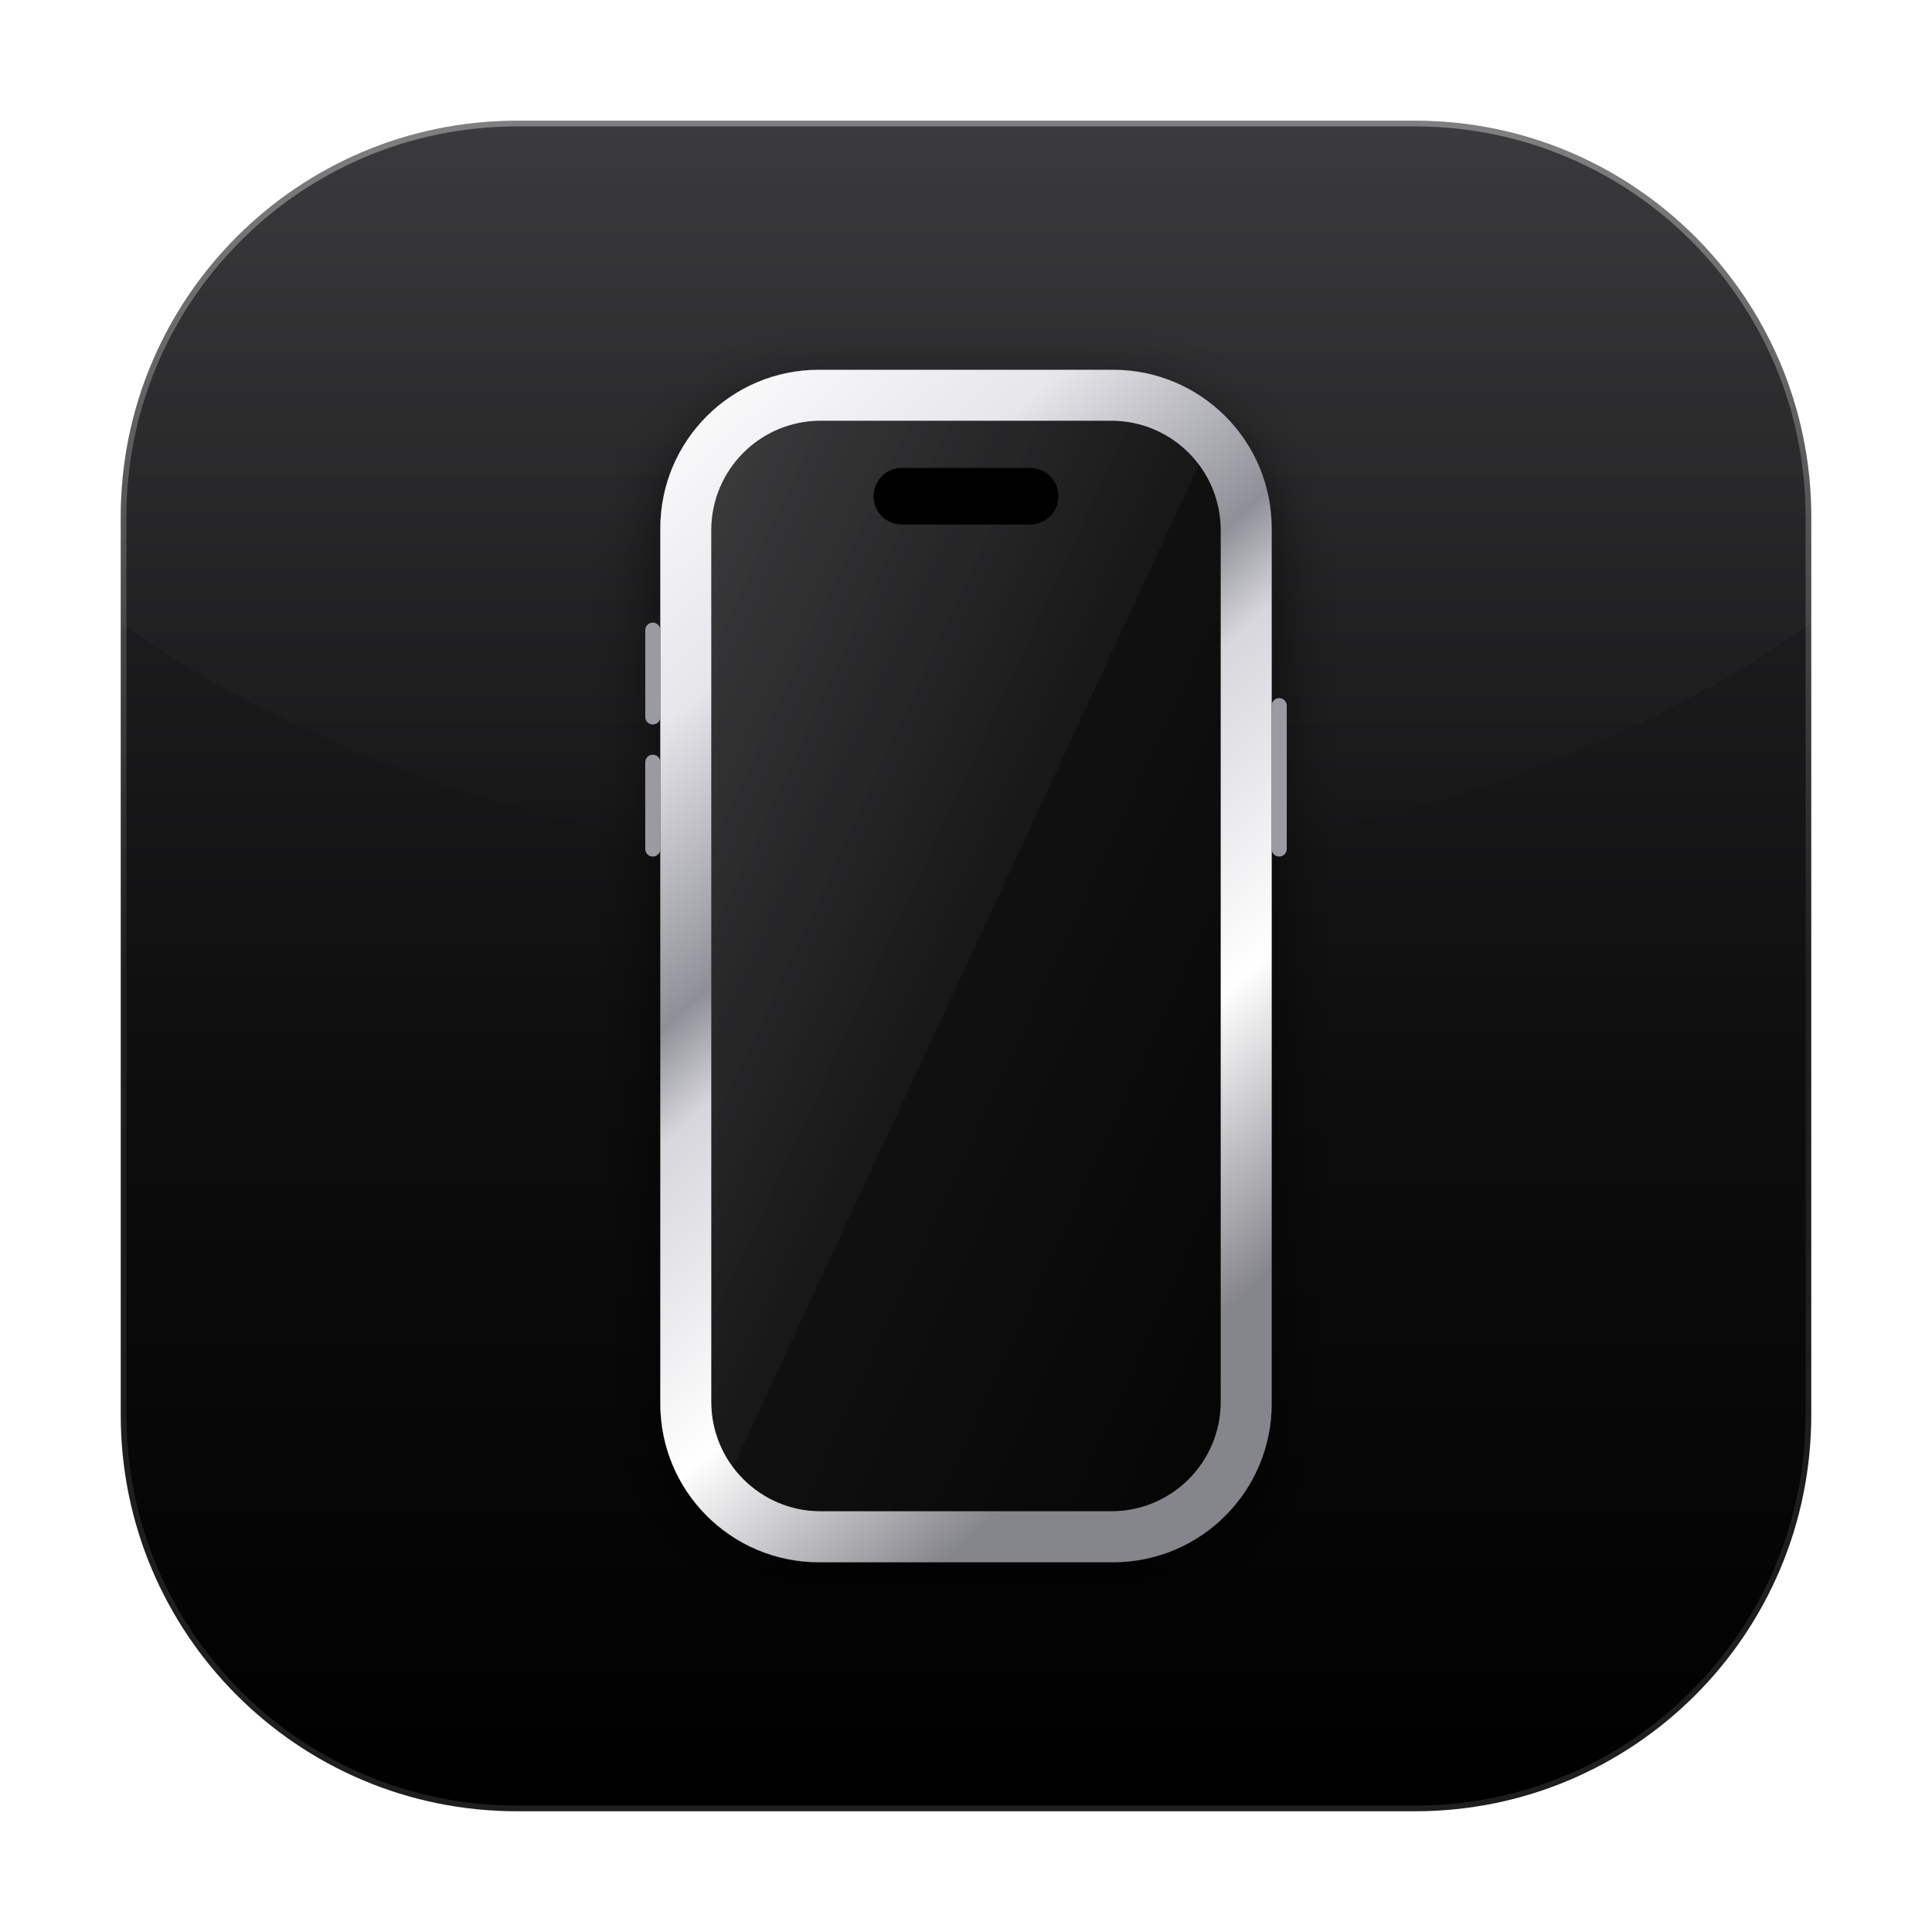
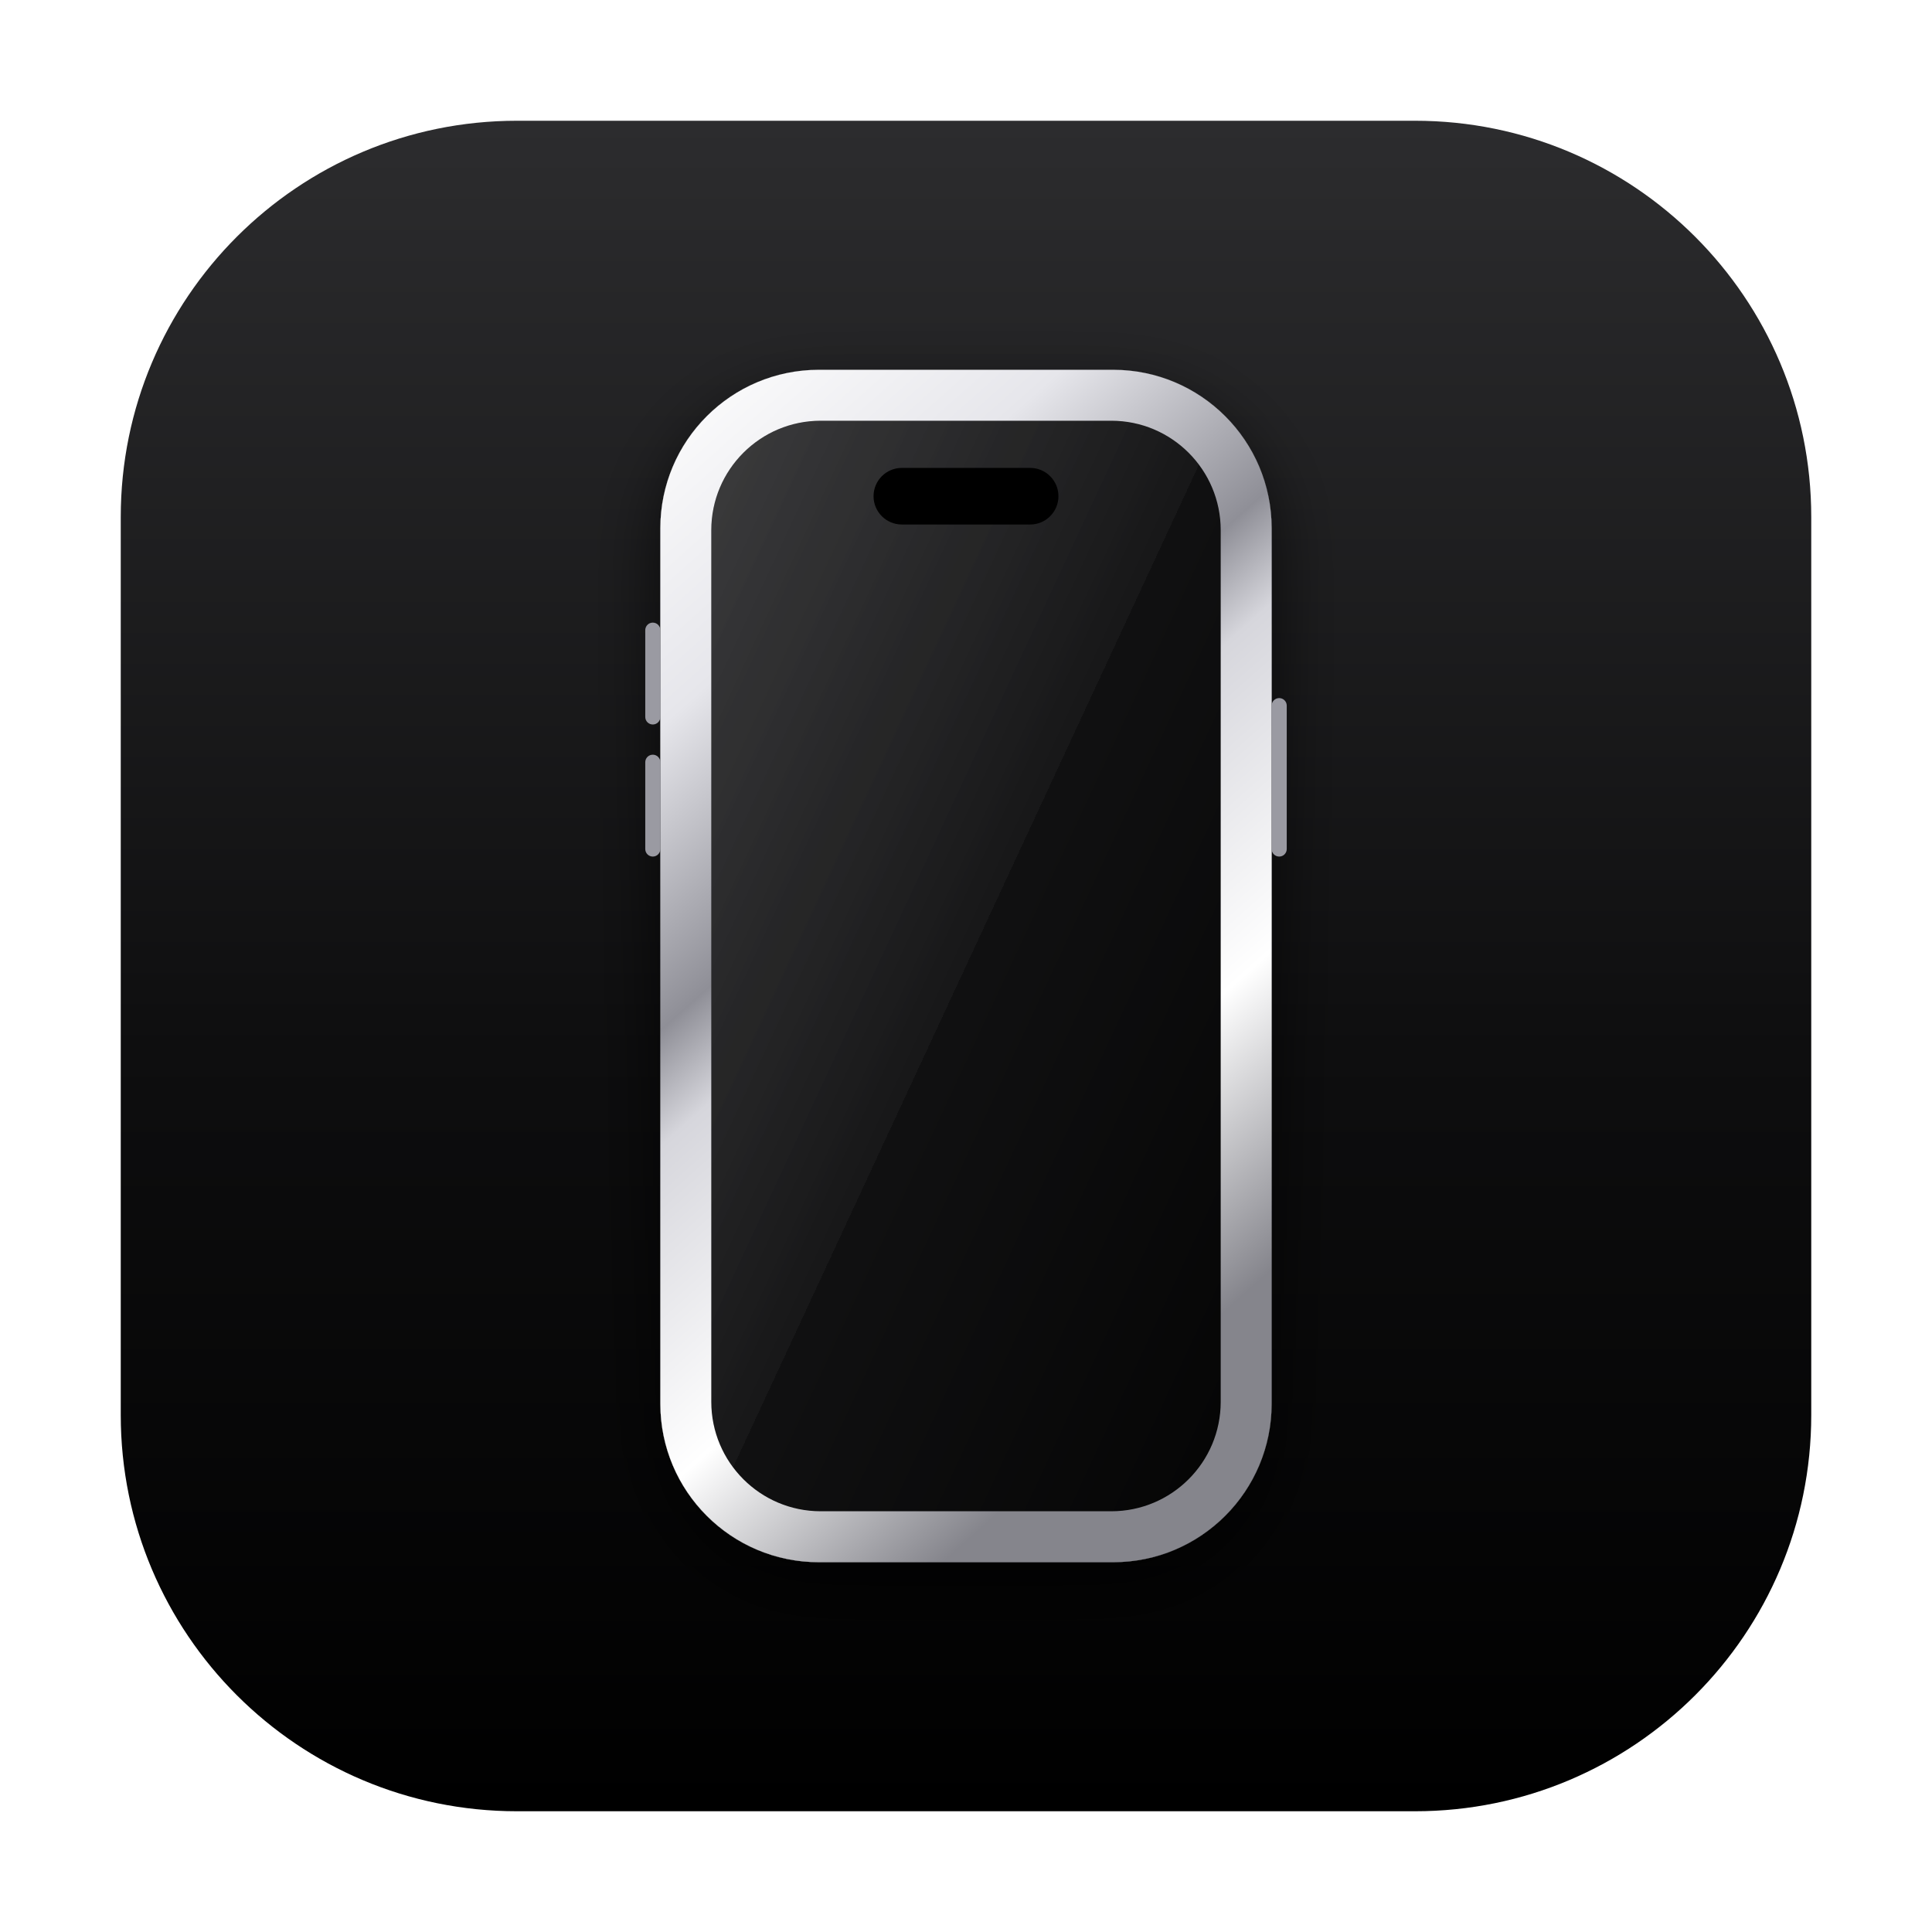
<svg xmlns="http://www.w3.org/2000/svg" viewBox="0 0 1024 1024" width="1024" height="1024">
  <defs>
    <linearGradient id="bg" x1="0" y1="0" x2="0" y2="1">
      <stop offset="0" stop-color="#2c2c2e" />
      <stop offset="0.55" stop-color="#0e0e0f" />
      <stop offset="1" stop-color="#000" />
    </linearGradient>
    <linearGradient id="gloss" x1="0" y1="0" x2="0" y2="1">
      <stop offset="0" stop-color="#fff" stop-opacity="0.15" />
      <stop offset="1" stop-color="#fff" stop-opacity="0" />
    </linearGradient>
    <linearGradient id="rim" x1="0" y1="0" x2="0" y2="1">
      <stop offset="0" stop-color="#fff" stop-opacity="0.35" />
      <stop offset="0.5" stop-color="#fff" stop-opacity="0.06" />
      <stop offset="1" stop-color="#fff" stop-opacity="0.12" />
    </linearGradient>
    <linearGradient id="silver" x1="0" y1="0" x2="0.45" y2="1">
      <stop offset="0" stop-color="#ffffff" />
      <stop offset="0.25" stop-color="#e6e6eb" />
      <stop offset="0.46" stop-color="#8f8f97" />
      <stop offset="0.54" stop-color="#d6d6dc" />
      <stop offset="0.78" stop-color="#ffffff" />
      <stop offset="1" stop-color="#85858c" />
    </linearGradient>
    <linearGradient id="screen" x1="0" y1="0" x2="1" y2="1">
      <stop offset="0" stop-color="#1c1c1e" />
      <stop offset="1" stop-color="#050505" />
    </linearGradient>
    <linearGradient id="glare" x1="0" y1="0" x2="1" y2="1">
      <stop offset="0" stop-color="#fff" stop-opacity="0.14" />
      <stop offset="0.5" stop-color="#fff" stop-opacity="0.03" />
      <stop offset="0.5" stop-color="#fff" stop-opacity="0" />
    </linearGradient>
    <radialGradient id="gold" cx="0.35" cy="0.3" r="0.8">
      <stop offset="0" stop-color="#fff6d6" />
      <stop offset="0.3" stop-color="#f1cf74" />
      <stop offset="0.65" stop-color="#c08f2e" />
      <stop offset="1" stop-color="#7a5414" />
    </radialGradient>
    <radialGradient id="goldGlow" cx="0.5" cy="0.5" r="0.5">
      <stop offset="0" stop-color="#f3c96a" stop-opacity="0.5" />
      <stop offset="1" stop-color="#f3c96a" stop-opacity="0" />
    </radialGradient>
    <filter id="shadow" x="-30%" y="-30%" width="160%" height="160%">
      <feDropShadow dx="0" dy="14" stdDeviation="18" flood-color="#000" flood-opacity="0.7" />
    </filter>
    <clipPath id="sq">
      <rect x="64" y="64" width="896" height="896" rx="210" />
    </clipPath>
    <clipPath id="scr">
      <rect x="377" y="223" width="270" height="578" rx="58" />
    </clipPath>
  </defs>
  <rect x="64" y="64" width="896" height="896" rx="210" fill="url(#bg)" />
-   <g clip-path="url(#sq)">
-     <ellipse cx="512" cy="40" rx="620" ry="420" fill="url(#gloss)" />
-   </g>
-   <rect x="65.5" y="65.5" width="893" height="893" rx="208.5" fill="none" stroke="url(#rim)" stroke-width="3" />
  <g filter="url(#shadow)">
    <rect x="350" y="196" width="324" height="632" rx="84" fill="url(#silver)" />
  </g>
  <rect x="377" y="223" width="270" height="578" rx="58" fill="url(#screen)" />
  <g clip-path="url(#scr)">
    <rect x="377" y="223" width="270" height="578" fill="url(#glare)" />
  </g>
  <rect x="463" y="248" width="98" height="30" rx="15" fill="#000" />
  <rect x="342" y="330" width="8" height="54" rx="4" fill="#9a9aa2" />
  <rect x="342" y="400" width="8" height="54" rx="4" fill="#9a9aa2" />
  <rect x="674" y="370" width="8" height="84" rx="4" fill="#9a9aa2" />
</svg>
